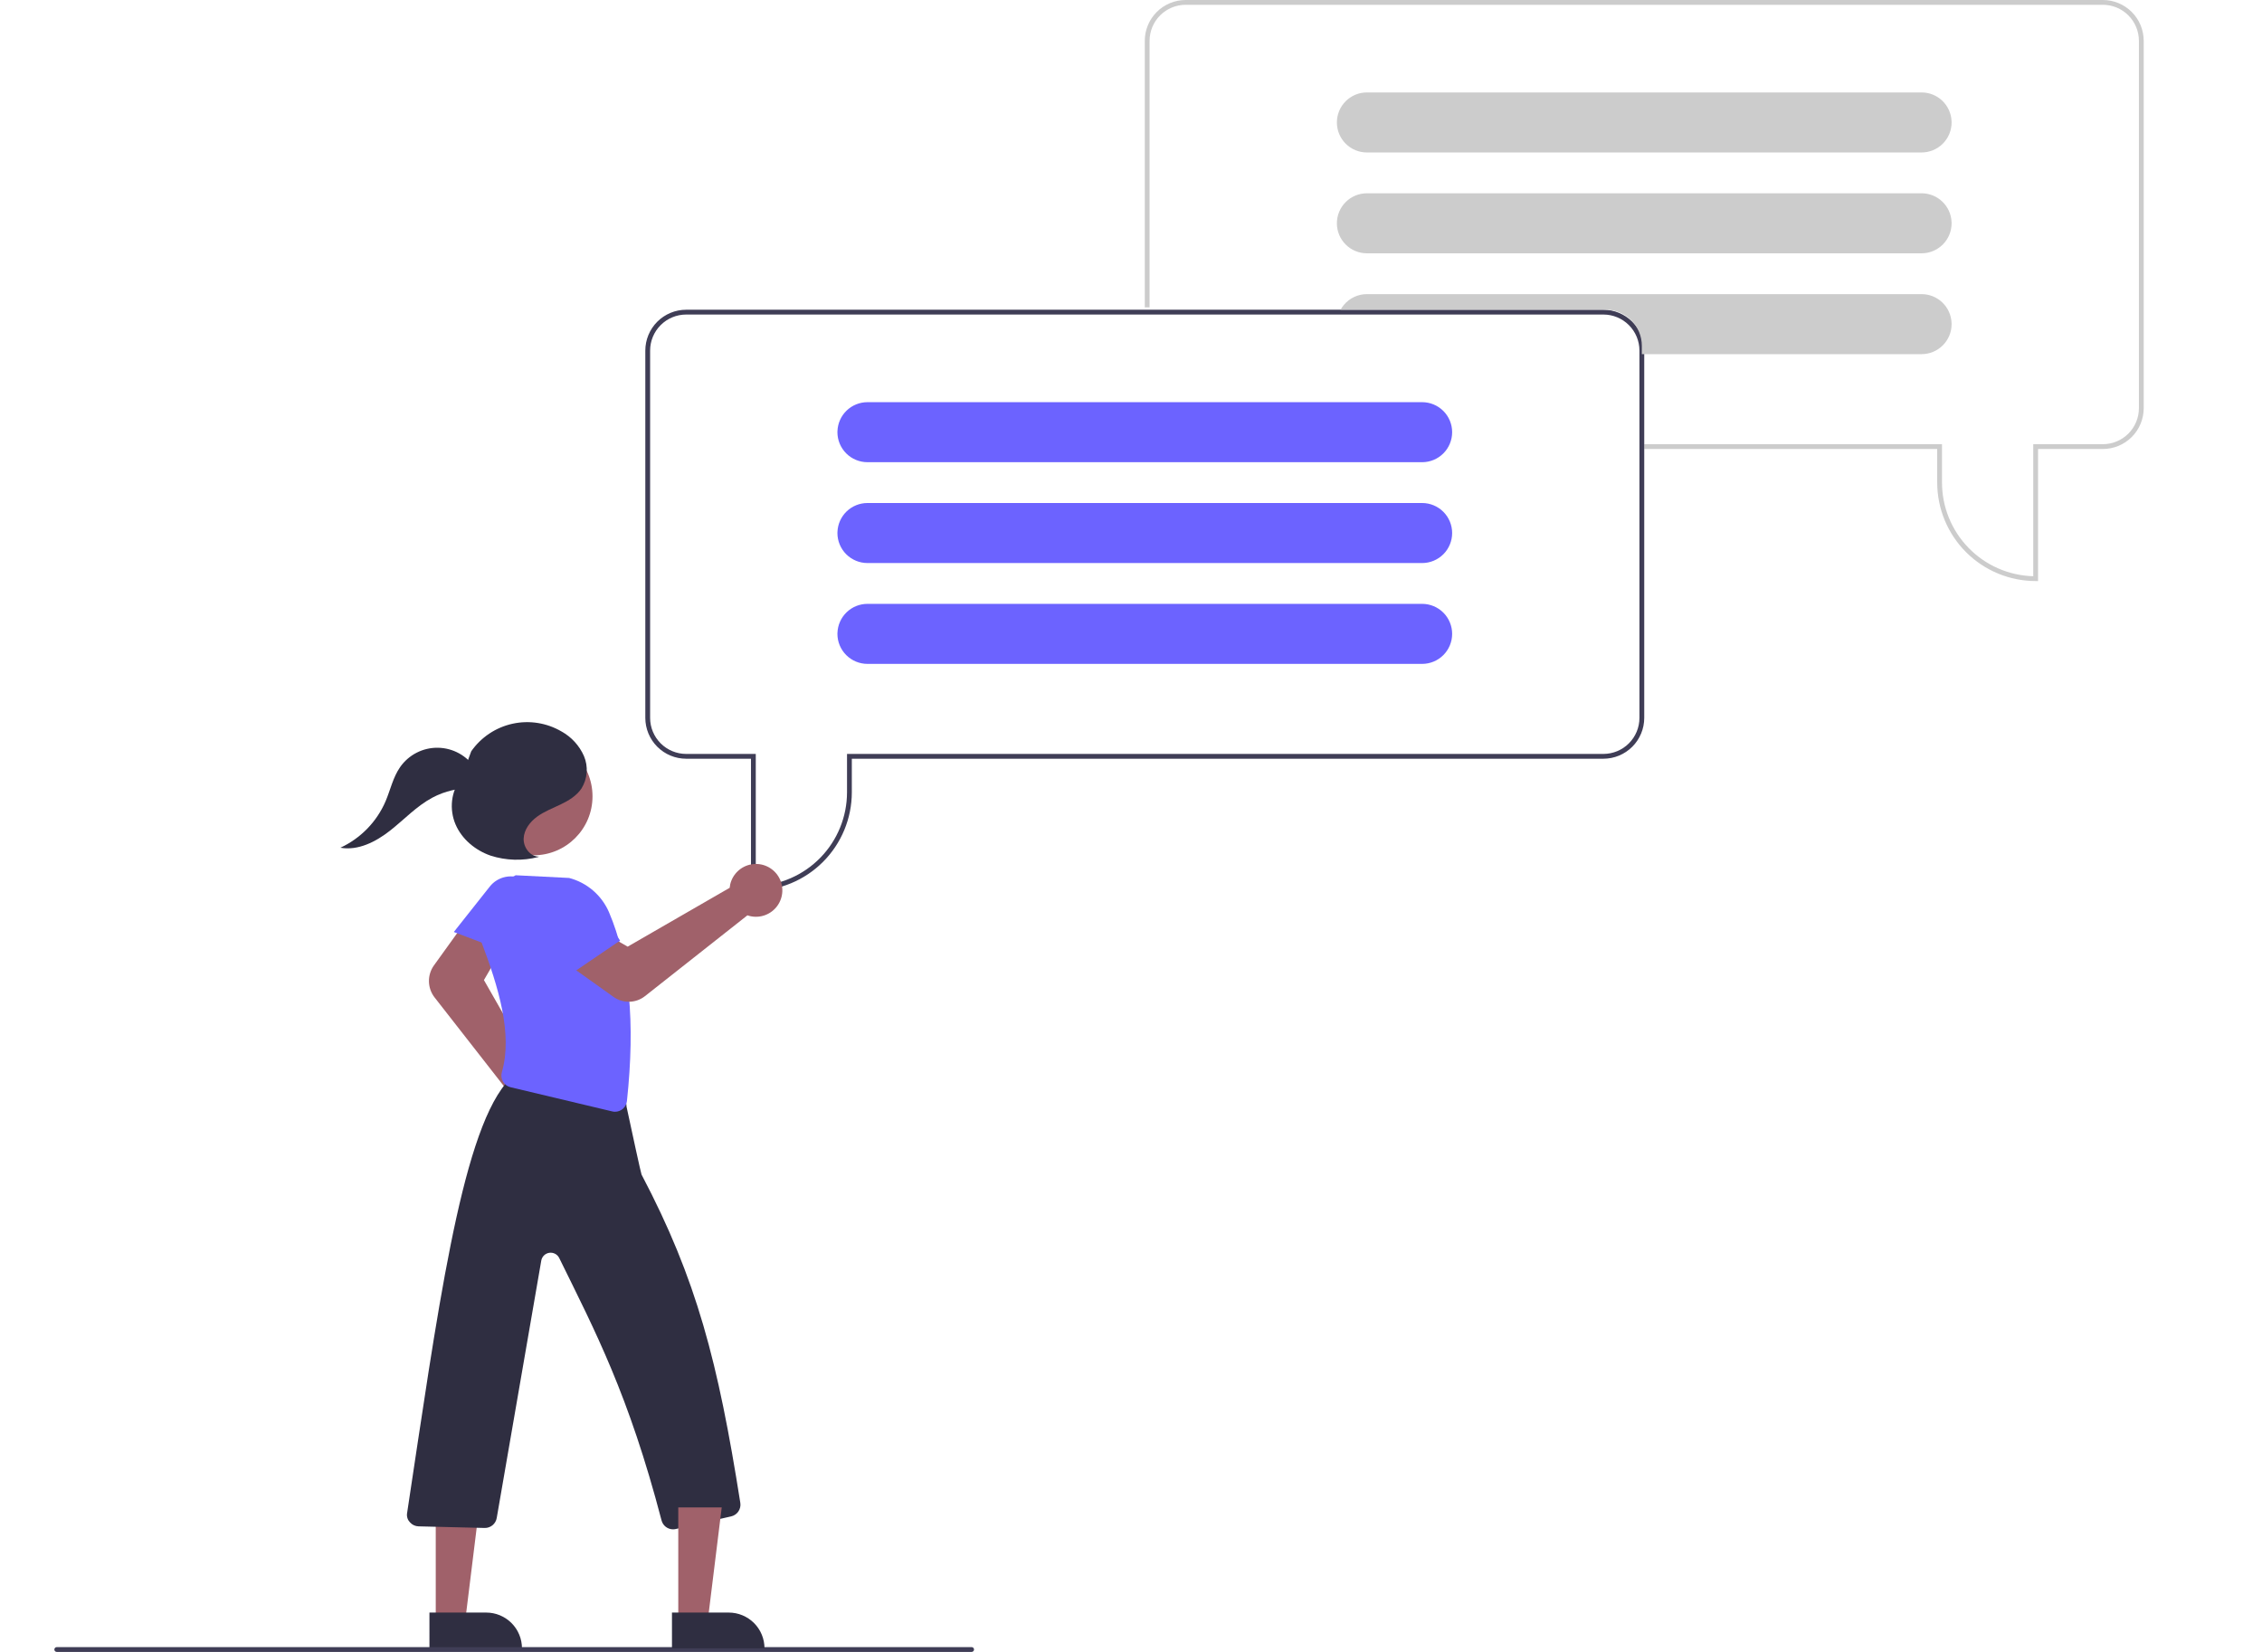
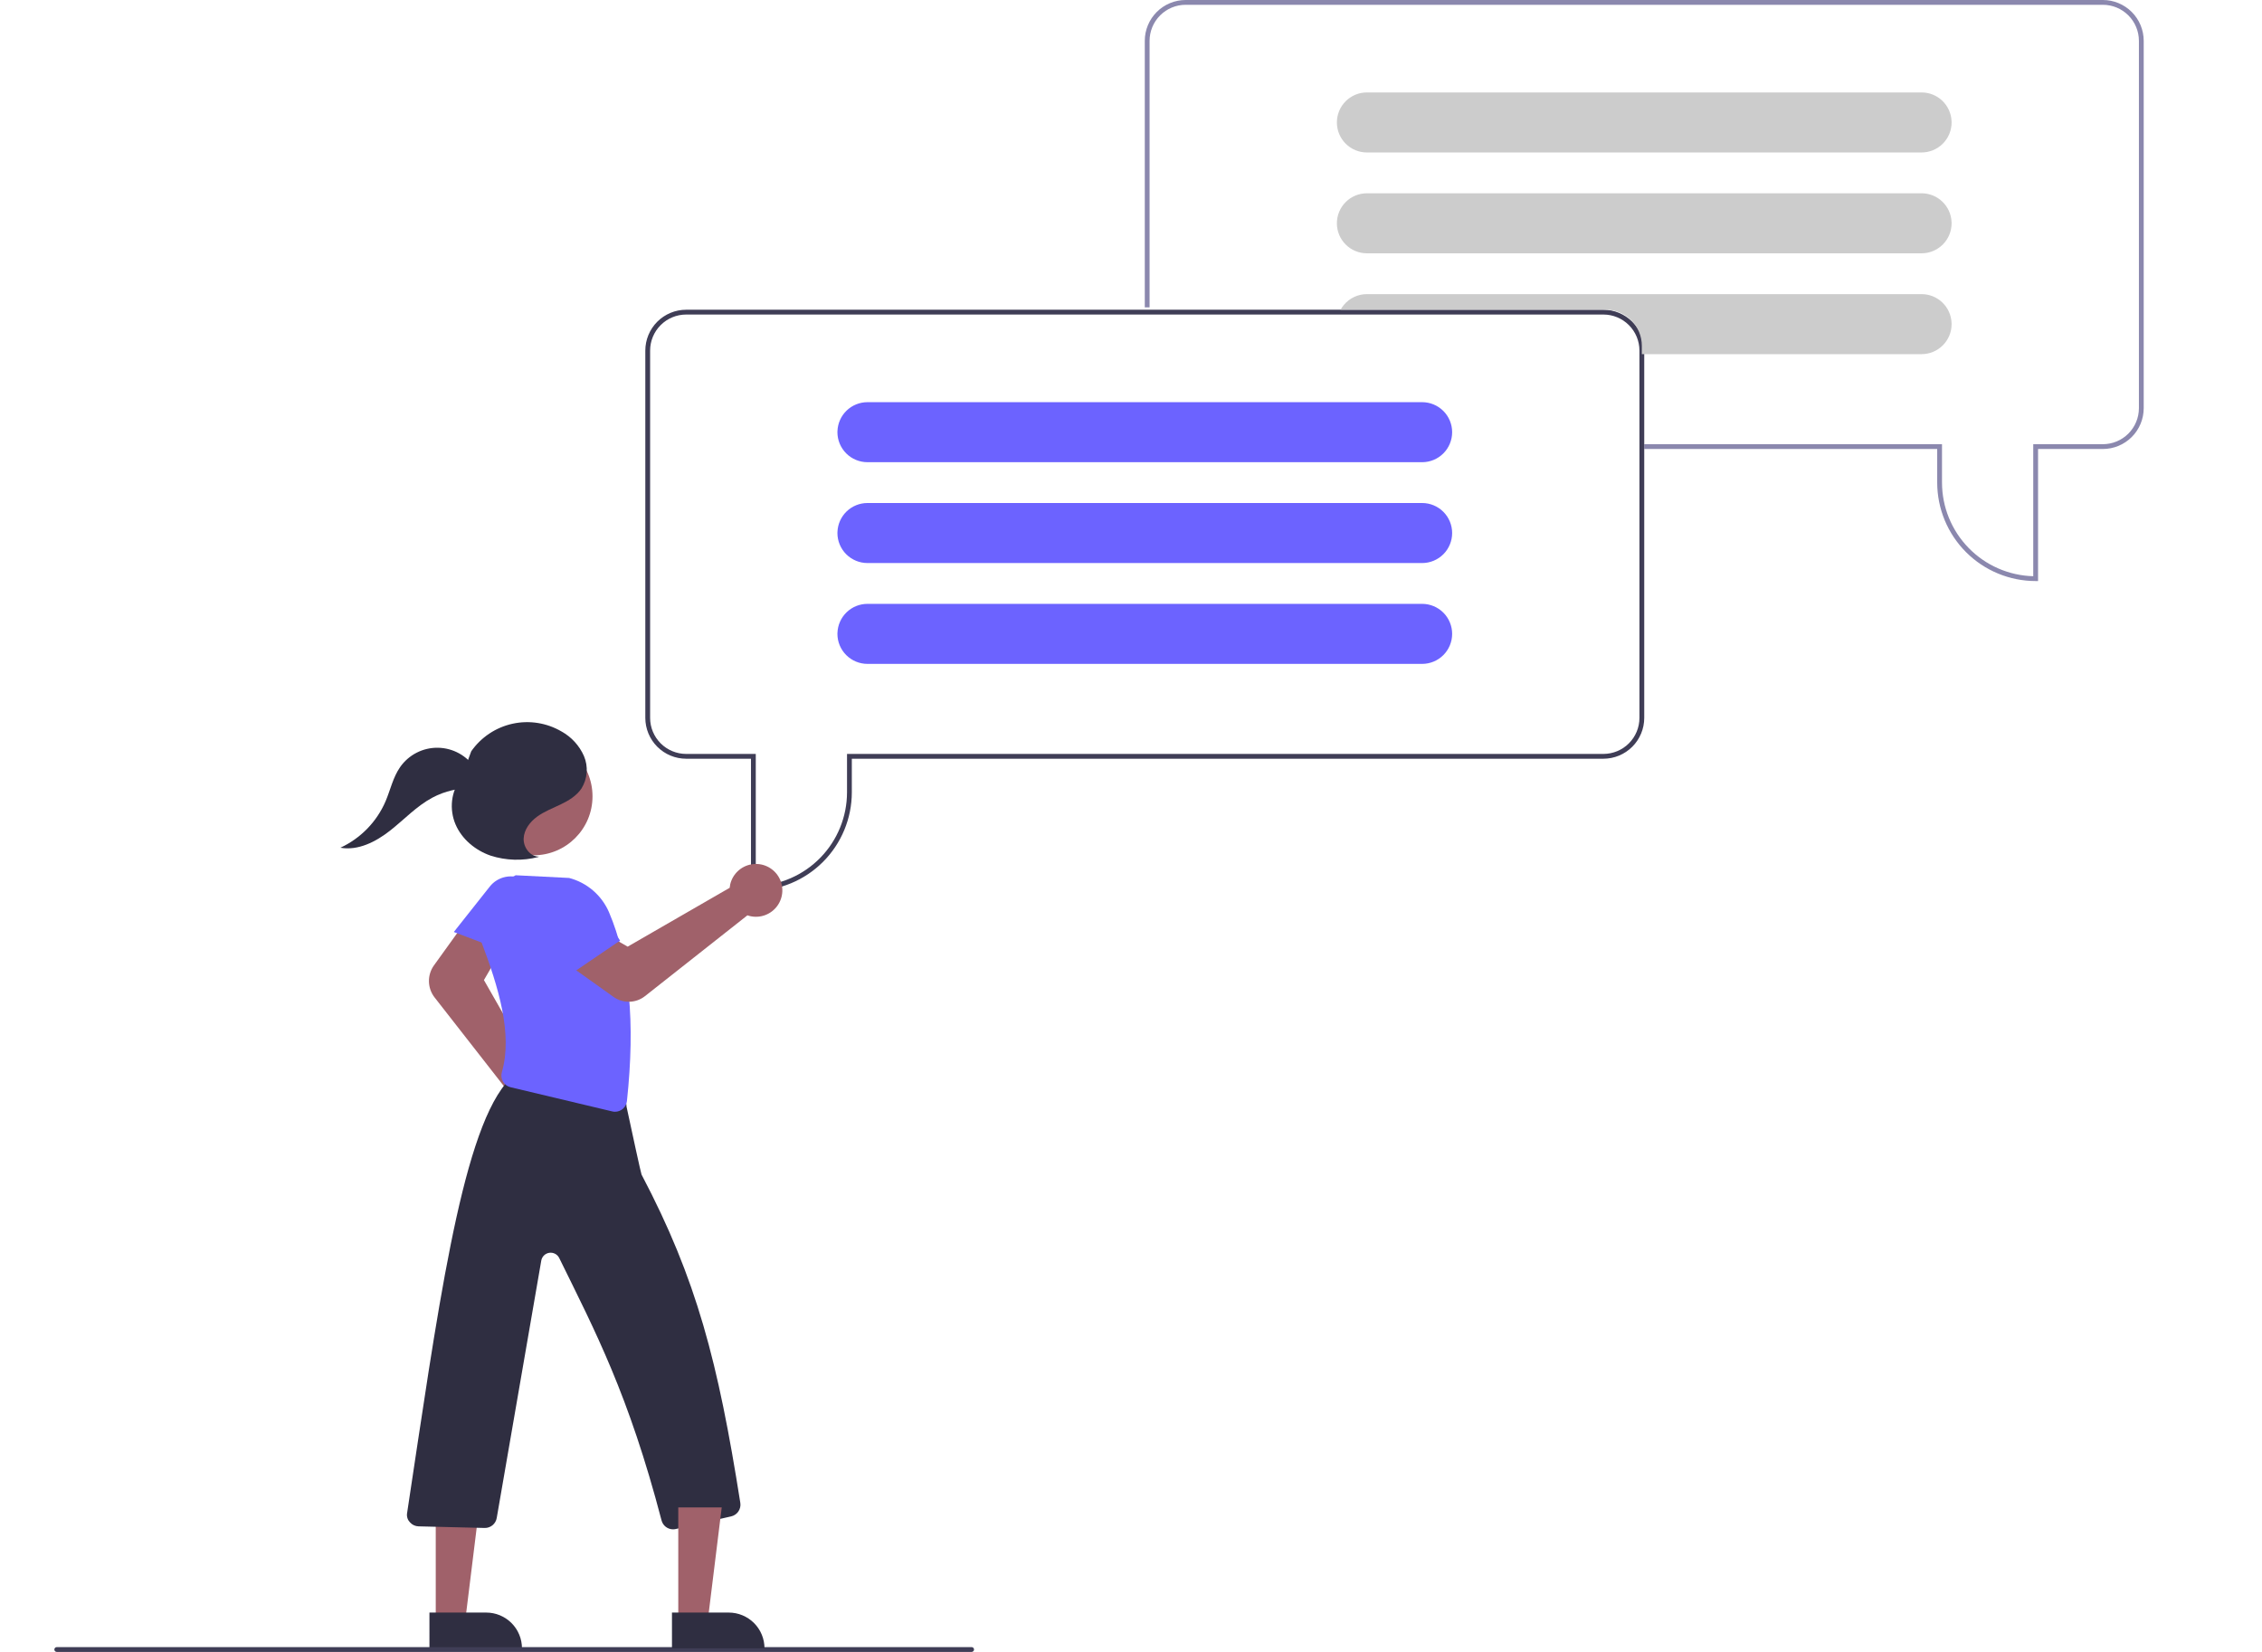
<svg xmlns="http://www.w3.org/2000/svg" width="942" height="688" viewBox="0 0 942 688" fill="none">
  <g id="undraw_Chat_re_re1u 1">
-     <path id="Frame2" d="M848.739 242H847.739C836.869 241.988 826.448 237.664 818.761 229.978C811.075 222.291 806.751 211.87 806.739 201V187H684.739V185H808.739V201C808.751 211.167 812.728 220.928 819.824 228.208C826.92 235.489 836.576 239.715 846.739 239.987V185H875.739C879.716 184.995 883.529 183.414 886.341 180.602C889.153 177.79 890.735 173.977 890.739 170V17C890.735 13.023 889.153 9.21 886.341 6.398C883.529 3.586 879.716 2.005 875.739 2H493.739C489.762 2.005 485.95 3.586 483.138 6.398C480.325 9.21 478.744 13.023 478.739 17V128H476.739V17C476.744 12.493 478.537 8.172 481.724 4.985C484.911 1.798 489.232 0.005 493.739 0H875.739C880.246 0.005 884.567 1.798 887.754 4.985C890.941 8.172 892.734 12.493 892.739 17V170C892.734 174.507 890.941 178.828 887.754 182.015C884.567 185.202 880.246 186.995 875.739 187H848.739V242Z" fill="#CCCCCC" />
+     <path id="Frame2" d="M848.739 242H847.739C836.869 241.988 826.448 237.664 818.761 229.978C811.075 222.291 806.751 211.87 806.739 201V187H684.739V185H808.739V201C808.751 211.167 812.728 220.928 819.824 228.208C826.92 235.489 836.576 239.715 846.739 239.987V185H875.739C879.716 184.995 883.529 183.414 886.341 180.602C889.153 177.79 890.735 173.977 890.739 170V17C890.735 13.023 889.153 9.21 886.341 6.398C883.529 3.586 879.716 2.005 875.739 2H493.739C489.762 2.005 485.95 3.586 483.138 6.398C480.325 9.21 478.744 13.023 478.739 17V128H476.739V17C476.744 12.493 478.537 8.172 481.724 4.985C484.911 1.798 489.232 0.005 493.739 0H875.739C880.246 0.005 884.567 1.798 887.754 4.985C890.941 8.172 892.734 12.493 892.739 17V170C892.734 174.507 890.941 178.828 887.754 182.015C884.567 185.202 880.246 186.995 875.739 187H848.739V242Z" fill="#8B88AE" />
    <path id="Frame1" d="M667.739 129H285.739C281.232 129.006 276.912 130.799 273.725 133.986C270.539 137.173 268.746 141.493 268.739 146V299C268.746 303.507 270.539 307.827 273.725 311.014C276.912 314.201 281.232 315.994 285.739 316H312.739V371H313.739C324.609 370.989 335.031 366.665 342.718 358.979C350.404 351.292 354.728 340.87 354.739 330V316H667.739C672.246 315.994 676.566 314.201 679.753 311.014C682.94 307.827 684.733 303.507 684.739 299V146C684.733 141.493 682.94 137.173 679.753 133.986C676.566 130.799 672.246 129.006 667.739 129ZM682.739 299C682.734 302.977 681.152 306.789 678.34 309.601C675.528 312.413 671.716 313.995 667.739 314H352.739V330C352.725 340.166 348.748 349.927 341.652 357.207C334.557 364.488 324.902 368.715 314.739 368.99V314H285.739C281.762 313.995 277.95 312.413 275.138 309.601C272.326 306.789 270.744 302.977 270.739 299V146C270.744 142.023 272.326 138.211 275.138 135.399C277.95 132.587 281.762 131.005 285.739 131H667.739C671.716 131.005 675.528 132.587 678.34 135.399C681.152 138.211 682.734 142.023 682.739 146V299Z" fill="#3F3D56" />
    <g id="secChat">
      <path id="Vector" d="M812.719 50.51C812.593 47.284 811.224 44.231 808.897 41.992C806.571 39.753 803.468 38.502 800.239 38.5H569.239C565.924 38.5 562.744 39.817 560.4 42.161C558.056 44.505 556.739 47.685 556.739 51C556.739 54.315 558.056 57.495 560.4 59.839C562.744 62.183 565.924 63.5 569.239 63.5H800.239C803.553 63.495 806.73 62.177 809.073 59.834C811.416 57.491 812.735 54.314 812.739 51C812.742 50.836 812.736 50.673 812.719 50.51Z" fill="#CCCCCC" />
      <path id="Vector_2" d="M812.719 92.51C812.593 89.284 811.224 86.231 808.897 83.992C806.571 81.753 803.468 80.502 800.239 80.5H569.239C565.924 80.5 562.744 81.817 560.4 84.161C558.056 86.505 556.739 89.685 556.739 93C556.739 96.315 558.056 99.495 560.4 101.839C562.744 104.183 565.924 105.5 569.239 105.5H800.239C803.553 105.495 806.73 104.177 809.073 101.834C811.416 99.491 812.735 96.314 812.739 93C812.742 92.836 812.736 92.673 812.719 92.51Z" fill="#CCCCCC" />
      <path id="Vector_3" d="M812.719 134.51C812.593 131.284 811.224 128.231 808.897 125.992C806.571 123.753 803.468 122.502 800.239 122.5H569.239C567.407 122.5 565.597 122.903 563.938 123.681C562.279 124.459 560.811 125.592 559.639 127C559.125 127.623 558.67 128.293 558.279 129H668.739C672.716 129.005 676.528 130.587 679.34 133.399C682.152 136.211 683.734 140.023 683.739 144V147.5H800.239C803.553 147.495 806.73 146.177 809.073 143.834C811.416 141.491 812.735 138.314 812.739 135C812.742 134.836 812.736 134.673 812.719 134.51Z" fill="#CCCCCC" />
    </g>
    <g id="firstChat">
      <path id="Vector_4" d="M592.239 167.5H361.239C358.01 167.502 354.908 168.753 352.581 170.992C350.255 173.231 348.885 176.284 348.759 179.51C348.742 179.673 348.736 179.836 348.739 180C348.744 183.314 350.062 186.49 352.405 188.834C354.749 191.177 357.925 192.495 361.239 192.5H592.239C595.554 192.5 598.734 191.183 601.078 188.839C603.422 186.495 604.739 183.315 604.739 180C604.739 176.685 603.422 173.505 601.078 171.161C598.734 168.817 595.554 167.5 592.239 167.5Z" fill="#6C63FF" />
      <path id="Vector_5" d="M592.239 209.5H361.239C358.01 209.502 354.908 210.753 352.581 212.992C350.255 215.231 348.885 218.284 348.759 221.51C348.742 221.673 348.736 221.836 348.739 222C348.744 225.314 350.062 228.49 352.405 230.834C354.749 233.177 357.925 234.495 361.239 234.5H592.239C595.554 234.5 598.734 233.183 601.078 230.839C603.422 228.495 604.739 225.315 604.739 222C604.739 218.685 603.422 215.505 601.078 213.161C598.734 210.817 595.554 209.5 592.239 209.5Z" fill="#6C63FF" />
      <path id="Vector_6" d="M592.239 251.5H361.239C358.01 251.502 354.908 252.753 352.581 254.992C350.255 257.231 348.885 260.284 348.759 263.51C348.742 263.673 348.736 263.836 348.739 264C348.744 267.314 350.062 270.49 352.405 272.834C354.749 275.177 357.925 276.495 361.239 276.5H592.239C595.554 276.5 598.734 275.183 601.078 272.839C603.422 270.495 604.739 267.315 604.739 264C604.739 260.685 603.422 257.505 601.078 255.161C598.734 252.817 595.554 251.5 592.239 251.5Z" fill="#6C63FF" />
    </g>
    <g id="people">
      <path id="Vector_7" d="M224.726 472.72C224.276 472.72 223.826 472.692 223.379 472.635C221.841 472.447 220.359 471.935 219.032 471.134C217.705 470.333 216.562 469.26 215.678 467.986C214.795 466.713 214.19 465.267 213.904 463.743C213.618 462.22 213.658 460.653 214.019 459.146C214.105 458.796 214.209 458.45 214.33 458.111L180.965 415.397C179.496 413.502 178.678 411.183 178.631 408.786C178.584 406.388 179.311 404.04 180.705 402.088L192.392 385.856L207.667 397.641L201.531 408.184L225.833 450.782C226.322 450.827 226.807 450.906 227.285 451.019C229.903 451.648 232.2 453.215 233.74 455.424C235.28 457.634 235.956 460.331 235.641 463.005C235.325 465.68 234.04 468.146 232.029 469.936C230.017 471.726 227.419 472.717 224.726 472.72L224.726 472.72Z" fill="#A0616A" />
      <path id="Vector_8" d="M181.467 675.118L193.727 675.117L199.559 627.829L181.465 627.83L181.467 675.118Z" fill="#A0616A" />
      <path id="Vector_9" d="M217.371 686.5L178.84 686.502L178.839 671.615L202.483 671.614C204.438 671.614 206.374 671.999 208.18 672.747C209.987 673.495 211.628 674.591 213.01 675.974C214.393 677.356 215.489 678.997 216.237 680.803C216.986 682.609 217.371 684.545 217.371 686.5Z" fill="#2F2E41" />
      <path id="Vector_10" d="M188.992 388.159L216.516 398.618L223.236 379.952C224.129 377.473 224.116 374.759 223.201 372.289C222.285 369.818 220.526 367.751 218.234 366.452C215.916 365.139 213.204 364.697 210.588 365.208C207.973 365.718 205.626 367.147 203.972 369.237L188.992 388.159Z" fill="#6C63FF" />
      <path id="Vector_11" d="M280.287 636.945C279.188 636.944 278.121 636.577 277.253 635.903C276.386 635.228 275.767 634.284 275.495 633.219C261.769 580.708 247.833 554.388 232.889 523.953C232.515 523.194 231.909 522.574 231.159 522.184C230.408 521.793 229.553 521.652 228.717 521.781C227.881 521.91 227.108 522.302 226.51 522.9C225.913 523.499 225.522 524.273 225.394 525.109L206.87 632.158C206.685 633.352 206.072 634.438 205.146 635.214C204.22 635.99 203.043 636.403 201.835 636.376L174.333 635.706C173.666 635.692 173.009 635.543 172.4 635.268C171.792 634.993 171.246 634.597 170.796 634.105C170.32 633.633 169.955 633.061 169.73 632.429C169.504 631.798 169.423 631.124 169.492 630.458C181.948 548.313 191.755 473.957 210.615 451.273C211.138 450.778 211.737 450.37 212.39 450.066L211.818 449.979C211.654 449.953 211.219 449.886 211.213 449.449L211.208 449.025L211.638 448.944C212.325 448.92 213.01 449.023 213.659 449.248L256.704 455.873C257.896 456.056 258.981 456.667 259.756 457.591C260.532 458.516 260.945 459.69 260.918 460.897C263.258 471.844 266.844 488.368 267.165 489.182C290.131 532.843 299.042 567.225 308.305 625.934C308.497 627.179 308.21 628.45 307.503 629.493C306.796 630.535 305.721 631.271 304.493 631.553L281.409 636.818C281.041 636.903 280.665 636.945 280.287 636.945Z" fill="#2F2E41" />
      <path id="Vector_12" d="M256.132 463.031C255.745 463.031 255.36 462.986 254.985 462.896L212.606 452.815C211.957 452.664 211.345 452.381 210.809 451.983C210.274 451.586 209.825 451.084 209.491 450.506C209.146 449.909 208.925 449.249 208.842 448.564C208.759 447.88 208.815 447.185 209.007 446.523C213.576 430.68 207.584 411.04 200.428 392.177C199.518 386.661 200.409 380.998 202.971 376.029C205.532 371.059 209.627 367.048 214.647 364.588L214.763 364.533L237.012 365.656C240.665 366.614 244.054 368.387 246.924 370.843C249.793 373.299 252.068 376.374 253.579 379.835C262.155 399.906 264.61 425.661 261.085 458.57C260.955 459.794 260.378 460.927 259.463 461.75C258.549 462.574 257.362 463.03 256.132 463.031L256.132 463.031Z" fill="#6C63FF" />
      <path id="Vector_13" d="M261.833 417.217C259.571 417.222 257.364 416.52 255.519 415.21L239.105 403.511L250.816 388.179L261.388 394.265L303.869 369.758C303.912 369.269 303.989 368.784 304.098 368.306C304.596 366.188 305.711 364.265 307.302 362.781C308.892 361.297 310.887 360.317 313.035 359.967C315.182 359.616 317.385 359.91 319.365 360.812C321.345 361.713 323.013 363.182 324.158 365.031C325.304 366.881 325.875 369.029 325.8 371.203C325.725 373.377 325.007 375.48 323.736 377.247C322.466 379.013 320.7 380.362 318.663 381.125C316.625 381.888 314.407 382.029 312.289 381.531C311.939 381.447 311.593 381.345 311.253 381.226L268.579 414.892C266.655 416.403 264.279 417.222 261.833 417.217Z" fill="#A0616A" />
      <path id="Vector_14" d="M233.898 408.285L258.247 391.728L246.804 375.521C245.284 373.369 243.053 371.823 240.504 371.157C237.955 370.491 235.253 370.748 232.875 371.881C230.47 373.028 228.553 374.997 227.472 377.433C226.391 379.868 226.217 382.611 226.981 385.164L233.898 408.285Z" fill="#6C63FF" />
      <path id="Vector_15" d="M222.188 356.222C235.753 356.222 246.749 345.226 246.749 331.661C246.749 318.097 235.753 307.1 222.188 307.1C208.623 307.1 197.627 318.097 197.627 331.661C197.627 345.226 208.623 356.222 222.188 356.222Z" fill="#A0616A" />
      <path id="Vector_16" d="M224.438 356.79C220.752 356.774 217.908 352.893 218.073 349.21C218.239 345.528 220.712 342.288 223.692 340.118C226.672 337.947 230.167 336.626 233.49 335.03C236.813 333.435 240.108 331.445 242.159 328.382C243.399 326.377 244.139 324.105 244.317 321.754C244.495 319.404 244.106 317.046 243.183 314.878C241.273 310.541 237.995 306.949 233.849 304.653C227.692 301.049 220.402 299.896 213.433 301.425C206.463 302.954 200.326 307.053 196.242 312.904L192.034 324.362C187.746 329.518 187.066 337.175 189.702 343.341C192.338 349.508 197.95 354.147 204.283 356.353C210.709 358.418 217.587 358.624 224.124 356.948" fill="#2F2E41" />
      <path id="Vector_17" d="M197.9 320.016C196.217 317.422 193.922 315.281 191.217 313.783C188.512 312.285 185.48 311.476 182.388 311.426C179.296 311.376 176.239 312.088 173.487 313.499C170.735 314.909 168.373 316.975 166.608 319.514C163.653 323.764 162.58 329.004 160.549 333.765C156.869 342.291 150.177 349.163 141.752 353.068C149.129 354.365 156.479 350.612 162.377 345.995C168.275 341.377 173.462 335.741 180.067 332.209C185.264 329.44 191.101 328.1 196.985 328.323" fill="#2F2E41" />
      <path id="Vector_18" d="M404.633 688H23.633C23.368 688 23.113 687.895 22.926 687.707C22.738 687.52 22.633 687.265 22.633 687C22.633 686.735 22.738 686.48 22.926 686.293C23.113 686.105 23.368 686 23.633 686H404.633C404.898 686 405.152 686.105 405.34 686.293C405.527 686.48 405.633 686.735 405.633 687C405.633 687.265 405.527 687.52 405.34 687.707C405.152 687.895 404.898 688 404.633 688Z" fill="#3F3D56" />
      <path id="Vector_19" d="M282.467 675.118L294.727 675.117L300.559 627.829L282.465 627.83L282.467 675.118Z" fill="#A0616A" />
      <path id="Vector_20" d="M318.371 686.5L279.84 686.502L279.839 671.615L303.483 671.614C305.438 671.614 307.374 671.999 309.18 672.747C310.987 673.495 312.628 674.591 314.01 675.974C315.393 677.356 316.489 678.997 317.237 680.803C317.986 682.609 318.371 684.545 318.371 686.5Z" fill="#2F2E41" />
    </g>
  </g>
</svg>
